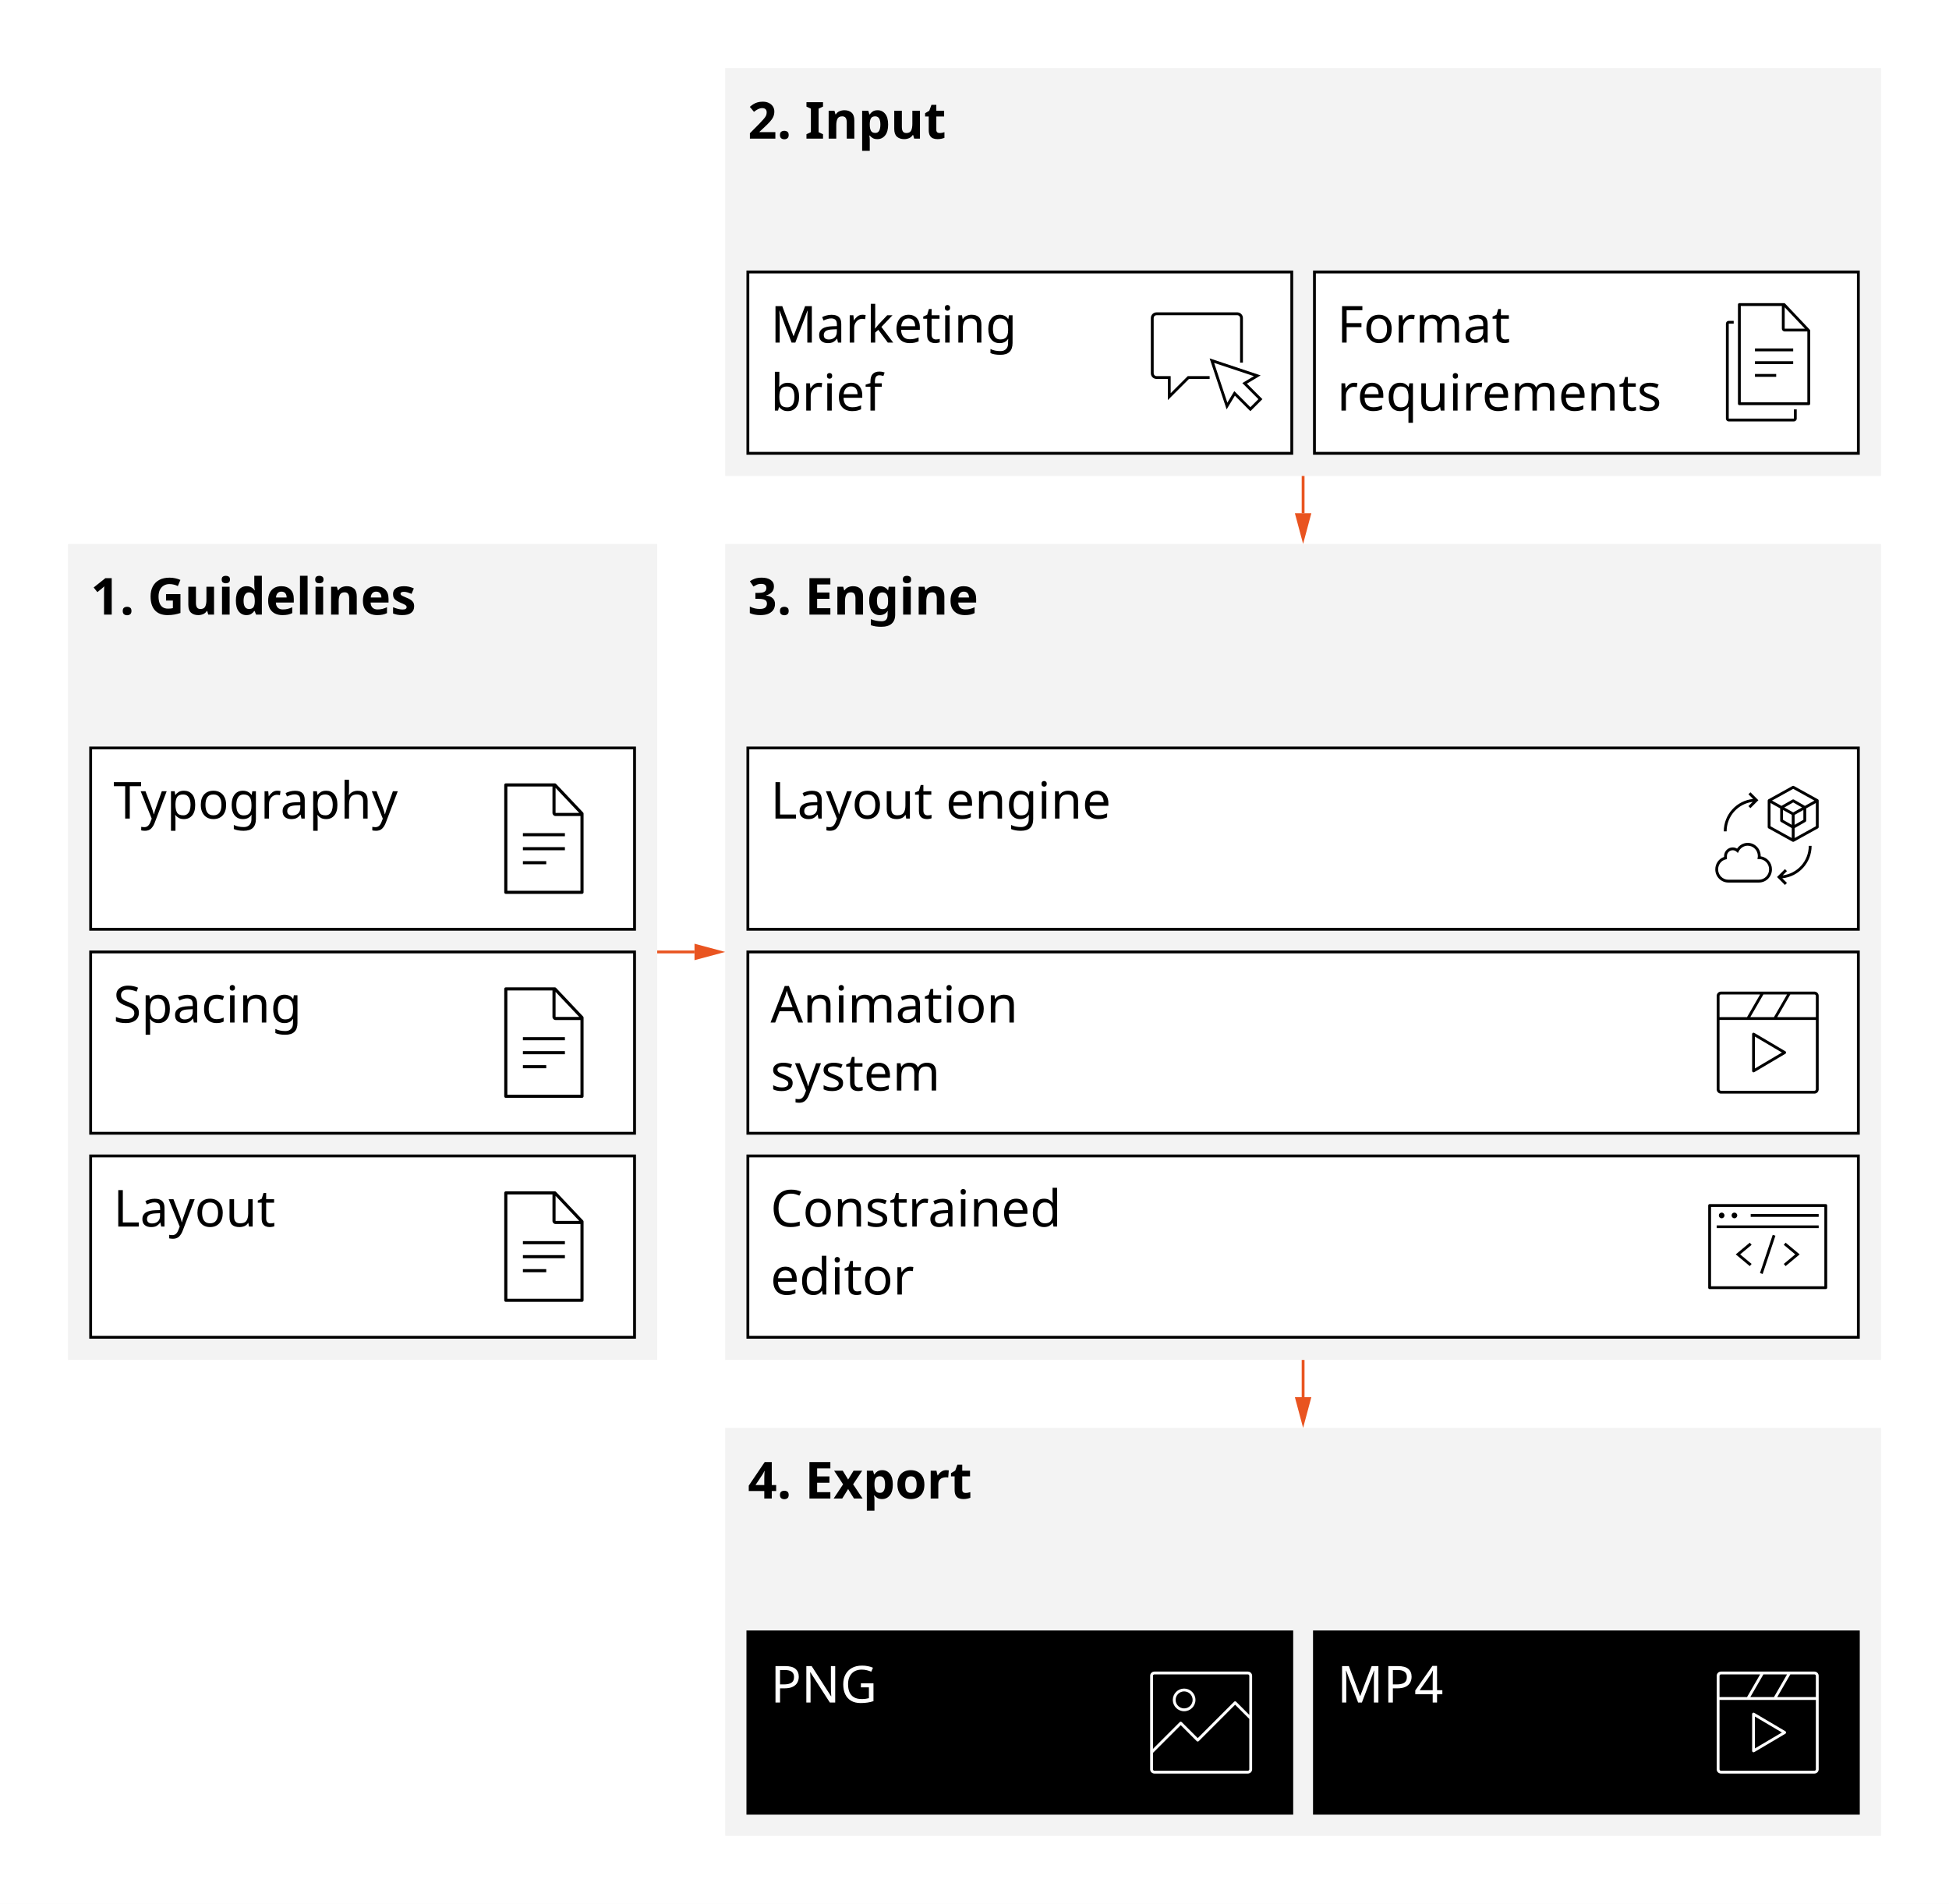
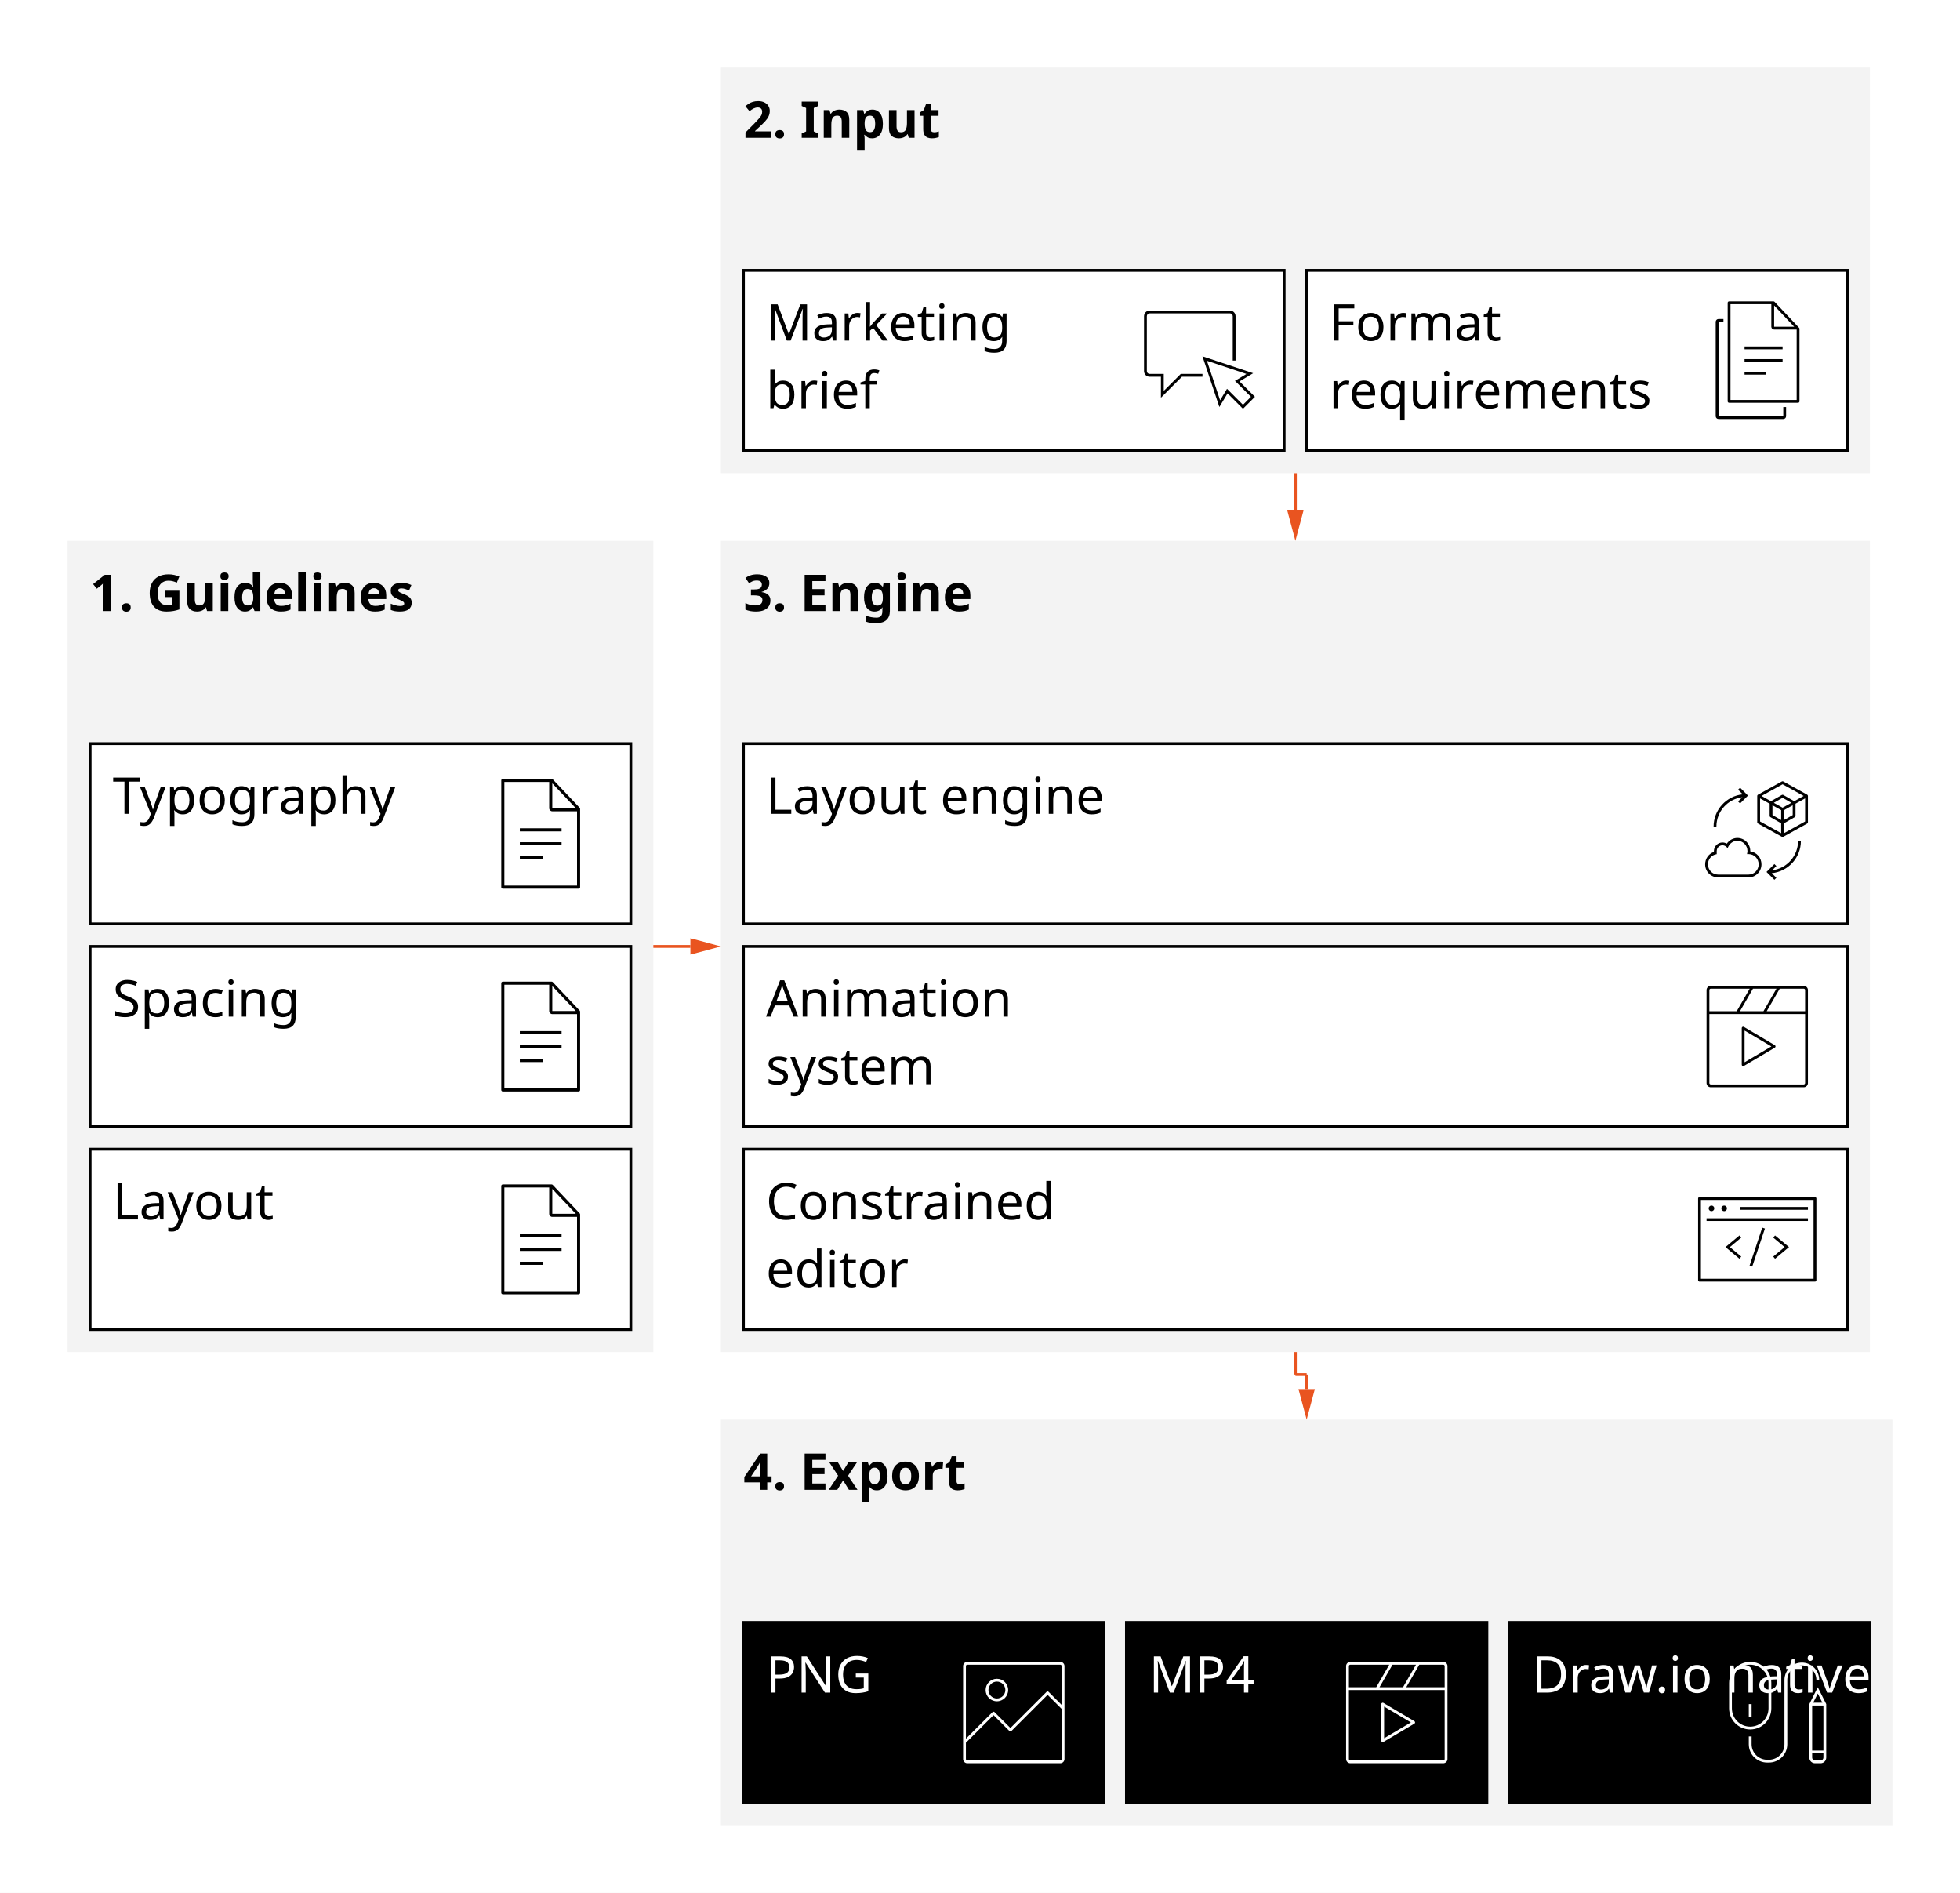
- <svg xmlns="http://www.w3.org/2000/svg" width="688" height="672" viewBox="0 0 688 672" xml:space="preserve">
-   <rect width="688" height="672" fill="#FFFFFF" />
+ <svg xmlns="http://www.w3.org/2000/svg" width="696" height="672" viewBox="0 0 696 672" xml:space="preserve">
+   <rect width="696" height="672" fill="#FFFFFF" />
  <g data-component-id="input_panel">
    <rect x="256" y="24" width="408" height="144" fill="#F3F3F3" stroke="none" stroke-width="1" stroke-miterlimit="10" />
    <text font-family="Ubuntu Sans">
      <tspan x="264" y="48.92" font-size="18" font-weight="700" fill="#000000">2. Input</tspan>
    </text>
  </g>
  <g data-component-id="brief">
    <rect x="264" y="96" width="192" height="64" fill="#FFFFFF" stroke="#000000" stroke-width="1" stroke-miterlimit="10" />
    <text font-family="Ubuntu Sans">
      <tspan x="272" y="120.92" font-size="18" font-weight="400" fill="#000000">Marketing</tspan>
      <tspan x="272" y="144.92" font-size="18" font-weight="400" fill="#000000">brief</tspan>
    </text>
    <g class="dg-icon" transform="translate(400 104)">
      <path fill-rule="evenodd" clip-rule="evenodd" d="M45 28.5L40.155 31.41L45.63 36.885L41.385 41.13L35.91 35.655L33 40.5L27 22.5L45 28.5ZM33.261 38.122L35.712 34.043L41.385 39.716L44.216 36.885L38.543 31.212L42.622 28.761L28.58 24.08L33.261 38.122Z" fill="#000000" />
      <path d="M36.954 6.261C37.963 6.363 38.75 7.214 38.75 8.25V24H37.75V8.25C37.75 7.732 37.357 7.306 36.852 7.255L36.75 7.25H8.25C7.698 7.25 7.25 7.698 7.25 8.25V27.75C7.25 28.302 7.698 28.75 8.25 28.75H13.25V34.793L19.293 28.75H27V29.75H19.707L12.25 37.207V29.75H8.25C7.145 29.75 6.25 28.855 6.25 27.75V8.25C6.25 7.145 7.145 6.25 8.25 6.25H36.75L36.954 6.261Z" fill="#000000" />
    </g>
  </g>
  <g data-component-id="formats">
    <rect x="464" y="96" width="192" height="64" fill="#FFFFFF" stroke="#000000" stroke-width="1" stroke-miterlimit="10" />
    <text font-family="Ubuntu Sans">
      <tspan x="472" y="120.92" font-size="18" font-weight="400" fill="#000000">Format</tspan>
      <tspan x="472" y="144.92" font-size="18" font-weight="400" fill="#000000">requirements</tspan>
    </text>
    <g class="dg-icon" transform="translate(600 104)">
      <path d="M27 29H19.5V28H27V29Z" fill="#000000" />
      <path d="M33 24.5H19.5V23.5H33V24.5Z" fill="#000000" />
      <path d="M33 20H19.5V19H33V20Z" fill="#000000" />
      <path d="M12 10.25H10.25V43.75H33.25V40.5H34.25V43.75C34.25 44.302 33.802 44.75 33.25 44.75H10.25C9.698 44.75 9.25 44.302 9.25 43.75V10.25C9.25 9.698 9.698 9.25 10.25 9.25H12V10.25Z" fill="#000000" />
      <path fill-rule="evenodd" clip-rule="evenodd" d="M29.784 3C29.922 3 30.054 3.056 30.148 3.156L38.863 12.376C38.951 12.469 39 12.592 39 12.72V38.5C39 38.776 38.776 39 38.5 39H14C13.724 39 13.5 38.776 13.5 38.5V3.5C13.5 3.258 13.671 3.056 13.899 3.01L14 3H29.784ZM14.5 38H38V13H30C29.448 13 29 12.552 29 12V4H14.5V38ZM30 12H37.133L30 4.456V12Z" fill="#000000" />
    </g>
  </g>
  <g data-component-id="guidelines">
    <rect x="24" y="192" width="208" height="288" fill="#F3F3F3" stroke="none" stroke-width="1" stroke-miterlimit="10" />
    <text font-family="Ubuntu Sans">
      <tspan x="32" y="216.92" font-size="18" font-weight="700" fill="#000000">1. Guidelines</tspan>
    </text>
  </g>
  <g data-component-id="typo">
    <rect x="32" y="264" width="192" height="64" fill="#FFFFFF" stroke="#000000" stroke-width="1" stroke-miterlimit="10" />
    <text font-family="Ubuntu Sans">
      <tspan x="40" y="288.92" font-size="18" font-weight="400" fill="#000000">Typography</tspan>
    </text>
    <g class="dg-icon" transform="translate(168 272)">
      <path d="M24.823 33.049H16.588V31.951H24.823V33.049Z" fill="#000000" />
      <path d="M31.411 28.107H16.588V27.01H31.411V28.107Z" fill="#000000" />
      <path d="M31.411 23.166H16.588V22.068H31.411V23.166Z" fill="#000000" />
      <path fill-rule="evenodd" clip-rule="evenodd" d="M27.881 4.5C28.032 4.5 28.177 4.562 28.28 4.672L37.85 14.795C37.946 14.897 38 15.032 38 15.172V42.951L37.989 43.062C37.945 43.276 37.776 43.445 37.562 43.489L37.451 43.5H10.549C10.284 43.5 10.062 43.312 10.011 43.062L10 42.951V5.049C10 4.746 10.246 4.5 10.549 4.5H27.881ZM11.098 42.402H36.902V16.029H28.117C27.511 16.029 27.02 15.537 27.02 14.931V5.598H11.098V42.402ZM28.117 14.931H36.467L28.117 6.098V14.931Z" fill="#000000" />
    </g>
  </g>
  <g data-component-id="spacing_guide">
    <rect x="32" y="336" width="192" height="64" fill="#FFFFFF" stroke="#000000" stroke-width="1" stroke-miterlimit="10" />
    <text font-family="Ubuntu Sans">
      <tspan x="40" y="360.92" font-size="18" font-weight="400" fill="#000000">Spacing</tspan>
    </text>
    <g class="dg-icon" transform="translate(168 344)">
      <path d="M24.823 33.049H16.588V31.951H24.823V33.049Z" fill="#000000" />
      <path d="M31.411 28.107H16.588V27.01H31.411V28.107Z" fill="#000000" />
      <path d="M31.411 23.166H16.588V22.068H31.411V23.166Z" fill="#000000" />
      <path fill-rule="evenodd" clip-rule="evenodd" d="M27.881 4.5C28.032 4.5 28.177 4.562 28.28 4.672L37.85 14.795C37.946 14.897 38 15.032 38 15.172V42.951L37.989 43.062C37.945 43.276 37.776 43.445 37.562 43.489L37.451 43.5H10.549C10.284 43.5 10.062 43.312 10.011 43.062L10 42.951V5.049C10 4.746 10.246 4.5 10.549 4.5H27.881ZM11.098 42.402H36.902V16.029H28.117C27.511 16.029 27.02 15.537 27.02 14.931V5.598H11.098V42.402ZM28.117 14.931H36.467L28.117 6.098V14.931Z" fill="#000000" />
    </g>
  </g>
  <g data-component-id="layout_guide">
    <rect x="32" y="408" width="192" height="64" fill="#FFFFFF" stroke="#000000" stroke-width="1" stroke-miterlimit="10" />
    <text font-family="Ubuntu Sans">
      <tspan x="40" y="432.92" font-size="18" font-weight="400" fill="#000000">Layout</tspan>
    </text>
    <g class="dg-icon" transform="translate(168 416)">
      <path d="M24.823 33.049H16.588V31.951H24.823V33.049Z" fill="#000000" />
      <path d="M31.411 28.107H16.588V27.01H31.411V28.107Z" fill="#000000" />
      <path d="M31.411 23.166H16.588V22.068H31.411V23.166Z" fill="#000000" />
      <path fill-rule="evenodd" clip-rule="evenodd" d="M27.881 4.5C28.032 4.5 28.177 4.562 28.28 4.672L37.85 14.795C37.946 14.897 38 15.032 38 15.172V42.951L37.989 43.062C37.945 43.276 37.776 43.445 37.562 43.489L37.451 43.5H10.549C10.284 43.5 10.062 43.312 10.011 43.062L10 42.951V5.049C10 4.746 10.246 4.5 10.549 4.5H27.881ZM11.098 42.402H36.902V16.029H28.117C27.511 16.029 27.02 15.537 27.02 14.931V5.598H11.098V42.402ZM28.117 14.931H36.467L28.117 6.098V14.931Z" fill="#000000" />
    </g>
  </g>
  <g data-component-id="engine">
    <rect x="256" y="192" width="408" height="288" fill="#F3F3F3" stroke="none" stroke-width="1" stroke-miterlimit="10" />
    <text font-family="Ubuntu Sans">
      <tspan x="264" y="216.92" font-size="18" font-weight="700" fill="#000000">3. Engine</tspan>
    </text>
  </g>
  <g data-component-id="layout_engine">
    <rect x="264" y="264" width="392" height="64" fill="#FFFFFF" stroke="#000000" stroke-width="1" stroke-miterlimit="10" />
    <text font-family="Ubuntu Sans">
      <tspan x="272" y="288.92" font-size="18" font-weight="400" fill="#000000">Layout engine</tspan>
    </text>
    <g class="dg-icon" transform="translate(600 272)">
      <path d="M39.5 26.556C39.5 32.519 34.961 37.421 29.149 37.998L30.798 39.647L30.091 40.353L27.293 37.556L30.091 34.758L30.798 35.465L29.288 36.974C34.479 36.338 38.5 31.918 38.5 26.556H39.5Z" fill="#000000" />
      <path d="M20.707 10.444L17.909 13.242L17.202 12.535L18.711 11.025C13.52 11.661 9.5 16.082 9.5 21.444H8.5C8.5 15.481 13.039 10.578 18.85 10.001L17.202 8.354L17.909 7.646L20.707 10.444Z" fill="#000000" />
      <path fill-rule="evenodd" clip-rule="evenodd" d="M32.758 5.423C32.908 5.34 33.092 5.34 33.242 5.423L41.742 10.128C41.901 10.216 42 10.383 42 10.565V19.938C42 20.119 41.901 20.287 41.742 20.375L33.242 25.079C33.092 25.163 32.908 25.163 32.758 25.079L24.258 20.375C24.099 20.287 24 20.119 24 19.938V10.565C24 10.383 24.099 10.216 24.258 10.128L32.758 5.423ZM25 19.643L32.5 23.793V20.284L28.659 18.09C28.504 18.001 28.407 17.835 28.407 17.656V13.332L25 11.433V19.643ZM37.592 13.333V17.656C37.592 17.836 37.495 18.001 37.34 18.09L33.5 20.284V23.793L41 19.643V11.433L37.592 13.333ZM29.407 17.365L32.5 19.133V15.615L29.407 13.89V17.365ZM33.5 15.615V19.132L36.592 17.365V13.891L33.5 15.615ZM31.199 12.254L29.877 13.007L32.999 14.748L36.12 13.008L32.999 11.225L31.199 12.254ZM25.513 10.574L28.857 12.44L32.752 10.215C32.906 10.127 33.094 10.127 33.248 10.215L37.14 12.44L40.486 10.574L33 6.432L25.513 10.574Z" fill="#000000" />
      <path fill-rule="evenodd" clip-rule="evenodd" d="M16.941 25.5C19.491 25.5 21.526 27.589 21.526 30.143C21.526 30.18 21.523 30.218 21.521 30.255C23.778 30.552 25.5 32.491 25.5 34.857C25.5 37.411 23.465 39.5 20.915 39.5H10.085C7.535 39.5 5.5 37.411 5.5 34.857C5.5 32.859 6.734 31.078 8.606 30.463V30.172C8.606 28.47 9.975 27.1 11.652 27.1C12.197 27.1 12.72 27.25 13.183 27.529C14.026 26.285 15.428 25.5 16.941 25.5ZM16.941 26.5C15.627 26.5 14.394 27.273 13.776 28.484L13.48 29.064L12.997 28.629C12.61 28.28 12.14 28.1 11.652 28.1C10.532 28.1 9.606 29.017 9.606 30.172V31.239L9.219 31.329C7.612 31.702 6.5 33.161 6.5 34.857C6.5 36.874 8.102 38.5 10.085 38.5H20.915C22.898 38.5 24.5 36.874 24.5 34.857C24.5 32.839 22.923 31.239 20.964 31.214L20.371 31.207L20.479 30.623L20.48 30.622C20.48 30.622 20.48 30.618 20.48 30.615C20.482 30.608 20.483 30.597 20.485 30.583C20.49 30.555 20.497 30.514 20.503 30.466C20.516 30.366 20.526 30.247 20.526 30.143C20.526 28.126 18.924 26.5 16.941 26.5Z" fill="#000000" />
    </g>
  </g>
  <g data-component-id="anim_system">
    <rect x="264" y="336" width="392" height="64" fill="#FFFFFF" stroke="#000000" stroke-width="1" stroke-miterlimit="10" />
    <text font-family="Ubuntu Sans">
      <tspan x="272" y="360.92" font-size="18" font-weight="400" fill="#000000">Animation</tspan>
      <tspan x="272" y="384.92" font-size="18" font-weight="400" fill="#000000">system</tspan>
    </text>
    <g class="dg-icon" transform="translate(600 344)">
      <path fill-rule="evenodd" clip-rule="evenodd" d="M40.653 6.008C41.41 6.085 42 6.723 42 7.5V40.5L41.992 40.653C41.92 41.359 41.359 41.92 40.653 41.992L40.5 42H7.5C6.723 42 6.085 41.41 6.008 40.653L6 40.5V7.5C6 6.672 6.672 6 7.5 6H40.5L40.653 6.008ZM7 40.5C7 40.776 7.224 41 7.5 41H40.5C40.776 41 41 40.776 41 40.5V16H7V40.5ZM7.5 7C7.224 7 7 7.224 7 7.5V15H16.712L21.33 7H7.5ZM27.365 15H41V7.5C41 7.224 40.776 7 40.5 7H31.984L27.365 15ZM17.865 15H26.212L30.83 7H22.484L17.865 15Z" fill="#000000" />
      <path fill-rule="evenodd" clip-rule="evenodd" d="M18.752 20.565C18.908 20.476 19.099 20.478 19.254 20.569L30.254 27.069C30.406 27.159 30.5 27.323 30.5 27.5C30.5 27.677 30.406 27.841 30.254 27.93L19.254 34.431C19.099 34.522 18.908 34.523 18.752 34.434C18.596 34.345 18.5 34.179 18.5 34V21C18.5 20.82 18.596 20.654 18.752 20.565ZM19.5 33.123L29.017 27.5L19.5 21.876V33.123Z" fill="#000000" />
    </g>
  </g>
  <g data-component-id="editor_box">
    <rect x="264" y="408" width="392" height="64" fill="#FFFFFF" stroke="#000000" stroke-width="1" stroke-miterlimit="10" />
    <text font-family="Ubuntu Sans">
      <tspan x="272" y="432.92" font-size="18" font-weight="400" fill="#000000">Constrained</tspan>
      <tspan x="272" y="456.92" font-size="18" font-weight="400" fill="#000000">editor</tspan>
    </text>
    <g class="dg-icon" transform="translate(600 416)">
      <path d="M42 17.475H6V16.525H42V17.475Z" fill="#000000" />
      <path d="M42 13.5H18V12.5H42V13.5Z" fill="#000000" />
      <path fill-rule="evenodd" clip-rule="evenodd" d="M44.601 9.01C44.829 9.056 45 9.258 45 9.5V38.5C45 38.742 44.829 38.944 44.601 38.99L44.5 39H3.5C3.258 39 3.056 38.829 3.01 38.601L3 38.5V9.5C3 9.224 3.224 9 3.5 9H44.5L44.601 9.01ZM4 38H44V10H4V38Z" fill="#000000" />
      <path d="M7.75 12C8.302 12 8.75 12.448 8.75 13C8.75 13.552 8.302 14 7.75 14C7.198 14 6.75 13.552 6.75 13C6.75 12.448 7.198 12 7.75 12Z" fill="#000000" />
      <path d="M12.25 12C12.802 12 13.25 12.448 13.25 13C13.25 13.552 12.802 14 12.25 14C11.698 14 11.25 13.552 11.25 13C11.25 12.448 11.698 12 12.25 12Z" fill="#000000" />
      <path d="M26.725 20.158L22.225 33.658L21.275 33.342L25.775 19.842L26.725 20.158Z" fill="#000000" />
      <path d="M18.32 23.384L14.28 26.75L18.32 30.116L17.68 30.884L12.719 26.75L17.68 22.616L18.32 23.384Z" fill="#000000" />
      <path d="M35.281 26.75L30.32 30.884L29.68 30.116L33.72 26.75L29.68 23.384L30.32 22.616L35.281 26.75Z" fill="#000000" />
    </g>
  </g>
  <g data-component-id="export_panel">
-     <rect x="256" y="504" width="408" height="144" fill="#F3F3F3" stroke="none" stroke-width="1" stroke-miterlimit="10" />
+     <rect x="256" y="504" width="416" height="144" fill="#F3F3F3" stroke="none" stroke-width="1" stroke-miterlimit="10" />
    <text font-family="Ubuntu Sans">
      <tspan x="264" y="528.92" font-size="18" font-weight="700" fill="#000000">4. Export</tspan>
    </text>
  </g>
  <g data-component-id="output_png">
-     <rect x="264" y="576" width="192" height="64" fill="#000000" stroke="#000000" stroke-width="1" stroke-miterlimit="10" />
+     <rect x="264" y="576" width="128" height="64" fill="#000000" stroke="#000000" stroke-width="1" stroke-miterlimit="10" />
    <text font-family="Ubuntu Sans">
      <tspan x="272" y="600.92" font-size="18" font-weight="400" fill="#FFFFFF">PNG</tspan>
    </text>
-     <g class="dg-icon" transform="translate(400 584)">
+     <g class="dg-icon" transform="translate(336 584)">
      <path fill-rule="evenodd" clip-rule="evenodd" d="M40.653 6.008C41.41 6.085 42 6.723 42 7.5V40.5L41.992 40.653C41.92 41.359 41.359 41.92 40.653 41.992L40.5 42H7.5C6.723 42 6.085 41.41 6.008 40.653L6 40.5V7.5C6 6.672 6.672 6 7.5 6H40.5L40.653 6.008ZM23.153 30.554C22.958 30.749 22.642 30.749 22.446 30.554L16.8 24.907L7 34.707V40.5C7 40.776 7.224 41 7.5 41H40.5C40.776 41 41 40.776 41 40.5V22.707L36 17.707L23.153 30.554ZM7.5 7C7.224 7 7 7.224 7 7.5V33.293L16.446 23.847L16.524 23.782C16.718 23.654 16.982 23.676 17.153 23.847L22.8 29.493L35.647 16.646L35.725 16.582C35.919 16.454 36.183 16.476 36.353 16.646L41 21.293V7.5C41 7.224 40.776 7 40.5 7H7.5Z" fill="#FFFFFF" />
      <path fill-rule="evenodd" clip-rule="evenodd" d="M18 12C20.209 12 22 13.791 22 16C22 18.209 20.209 20 18 20C15.791 20 14 18.209 14 16C14 13.791 15.791 12 18 12ZM18 13C16.343 13 15 14.343 15 16C15 17.657 16.343 19 18 19C19.657 19 21 17.657 21 16C21 14.343 19.657 13 18 13Z" fill="#FFFFFF" />
    </g>
  </g>
  <g data-component-id="output_mp4">
-     <rect x="464" y="576" width="192" height="64" fill="#000000" stroke="#000000" stroke-width="1" stroke-miterlimit="10" />
+     <rect x="400" y="576" width="128" height="64" fill="#000000" stroke="#000000" stroke-width="1" stroke-miterlimit="10" />
    <text font-family="Ubuntu Sans">
-       <tspan x="472" y="600.92" font-size="18" font-weight="400" fill="#FFFFFF">MP4</tspan>
+       <tspan x="408" y="600.92" font-size="18" font-weight="400" fill="#FFFFFF">MP4</tspan>
    </text>
-     <g class="dg-icon" transform="translate(600 584)">
+     <g class="dg-icon" transform="translate(472 584)">
      <path fill-rule="evenodd" clip-rule="evenodd" d="M40.653 6.008C41.41 6.085 42 6.723 42 7.5V40.5L41.992 40.653C41.92 41.359 41.359 41.92 40.653 41.992L40.5 42H7.5C6.723 42 6.085 41.41 6.008 40.653L6 40.5V7.5C6 6.672 6.672 6 7.5 6H40.5L40.653 6.008ZM7 40.5C7 40.776 7.224 41 7.5 41H40.5C40.776 41 41 40.776 41 40.5V16H7V40.5ZM7.5 7C7.224 7 7 7.224 7 7.5V15H16.712L21.33 7H7.5ZM27.365 15H41V7.5C41 7.224 40.776 7 40.5 7H31.984L27.365 15ZM17.865 15H26.212L30.83 7H22.484L17.865 15Z" fill="#FFFFFF" />
      <path fill-rule="evenodd" clip-rule="evenodd" d="M18.752 20.565C18.908 20.476 19.099 20.478 19.254 20.569L30.254 27.069C30.406 27.159 30.5 27.323 30.5 27.5C30.5 27.677 30.406 27.841 30.254 27.93L19.254 34.431C19.099 34.522 18.908 34.523 18.752 34.434C18.596 34.345 18.5 34.179 18.5 34V21C18.5 20.82 18.596 20.654 18.752 20.565ZM19.5 33.123L29.017 27.5L19.5 21.876V33.123Z" fill="#FFFFFF" />
+     </g>
+   </g>
+   <g data-component-id="output_drawio">
+     <rect x="536" y="576" width="128" height="64" fill="#000000" stroke="#000000" stroke-width="1" stroke-miterlimit="10" />
+     <text font-family="Ubuntu Sans">
+       <tspan x="544" y="600.92" font-size="18" font-weight="400" fill="#FFFFFF">Draw.io native</tspan>
+     </text>
+     <g class="dg-icon" transform="translate(608 584)">
+       <path d="M31.833 6.25C35.239 6.25 38 9.011 38 12.417V12.513H37V12.417C37 9.564 34.687 7.25 31.833 7.25C28.98 7.25 26.667 9.564 26.667 12.417V35.25C26.667 38.84 23.757 41.75 20.167 41.75H19.5C15.91 41.75 13 38.84 13 35.25V32.461H14V35.25C14 38.288 16.462 40.75 19.5 40.75H20.167C23.204 40.75 25.667 38.288 25.667 35.25V12.417C25.667 9.011 28.427 6.25 31.833 6.25Z" fill="#FFFFFF" />
+       <path d="M14 25.5H13V21H14V25.5Z" fill="#FFFFFF" />
+       <path fill-rule="evenodd" clip-rule="evenodd" d="M13.5 6C17.642 6 21 9.358 21 13.5V22.5C21 26.642 17.642 30 13.5 30C9.358 30 6 26.642 6 22.5V13.5C6 9.358 9.358 6 13.5 6ZM13.5 7C9.91 7 7 9.91 7 13.5V22.5C7 26.09 9.91 29 13.5 29C17.09 29 20 26.09 20 22.5V13.5C20 9.91 17.09 7 13.5 7Z" fill="#FFFFFF" />
+       <path fill-rule="evenodd" clip-rule="evenodd" d="M40.5 21V40C40.5 41.105 39.605 42 38.5 42H36.5C35.464 42 34.613 41.213 34.511 40.204L34.5 40V21L37.5 15L40.5 21ZM35.5 38.5V40C35.5 40.552 35.948 41 36.5 41H38.5C39.052 41 39.5 40.552 39.5 40V38.5H35.5ZM35.5 37.5H39.5V21.5H35.5V37.5ZM35.868 20.5H39.132L37.5 17.236L35.868 20.5Z" fill="#FFFFFF" />
    </g>
  </g>
  <g data-component-id="_auto_1">
    <line x1="460" y1="168" x2="460" y2="181.159" fill="none" stroke="#E95420" stroke-width="1" stroke-miterlimit="10" />
    <polygon points="457.095,181.159 460,192 462.905,181.159" fill="#E95420" />
  </g>
  <g data-component-id="_auto_2">
    <line x1="232" y1="336" x2="245.159" y2="336" fill="none" stroke="#E95420" stroke-width="1" stroke-miterlimit="10" />
    <polygon points="245.159,333.095 256,336 245.159,338.905" fill="#E95420" />
  </g>
  <g data-component-id="_auto_3">
-     <line x1="460" y1="480" x2="460" y2="493.159" fill="none" stroke="#E95420" stroke-width="1" stroke-miterlimit="10" />
-     <polygon points="457.095,493.159 460,504 462.905,493.159" fill="#E95420" />
+     <line x1="460" y1="480" x2="460" y2="488" fill="none" stroke="#E95420" stroke-width="1" stroke-miterlimit="10" />
+     <line x1="460" y1="488" x2="464" y2="488" fill="none" stroke="#E95420" stroke-width="1" stroke-miterlimit="10" />
+     <line x1="464" y1="488" x2="464" y2="493.159" fill="none" stroke="#E95420" stroke-width="1" stroke-miterlimit="10" />
+     <polygon points="461.095,493.159 464,504 466.905,493.159" fill="#E95420" />
  </g>
</svg>
